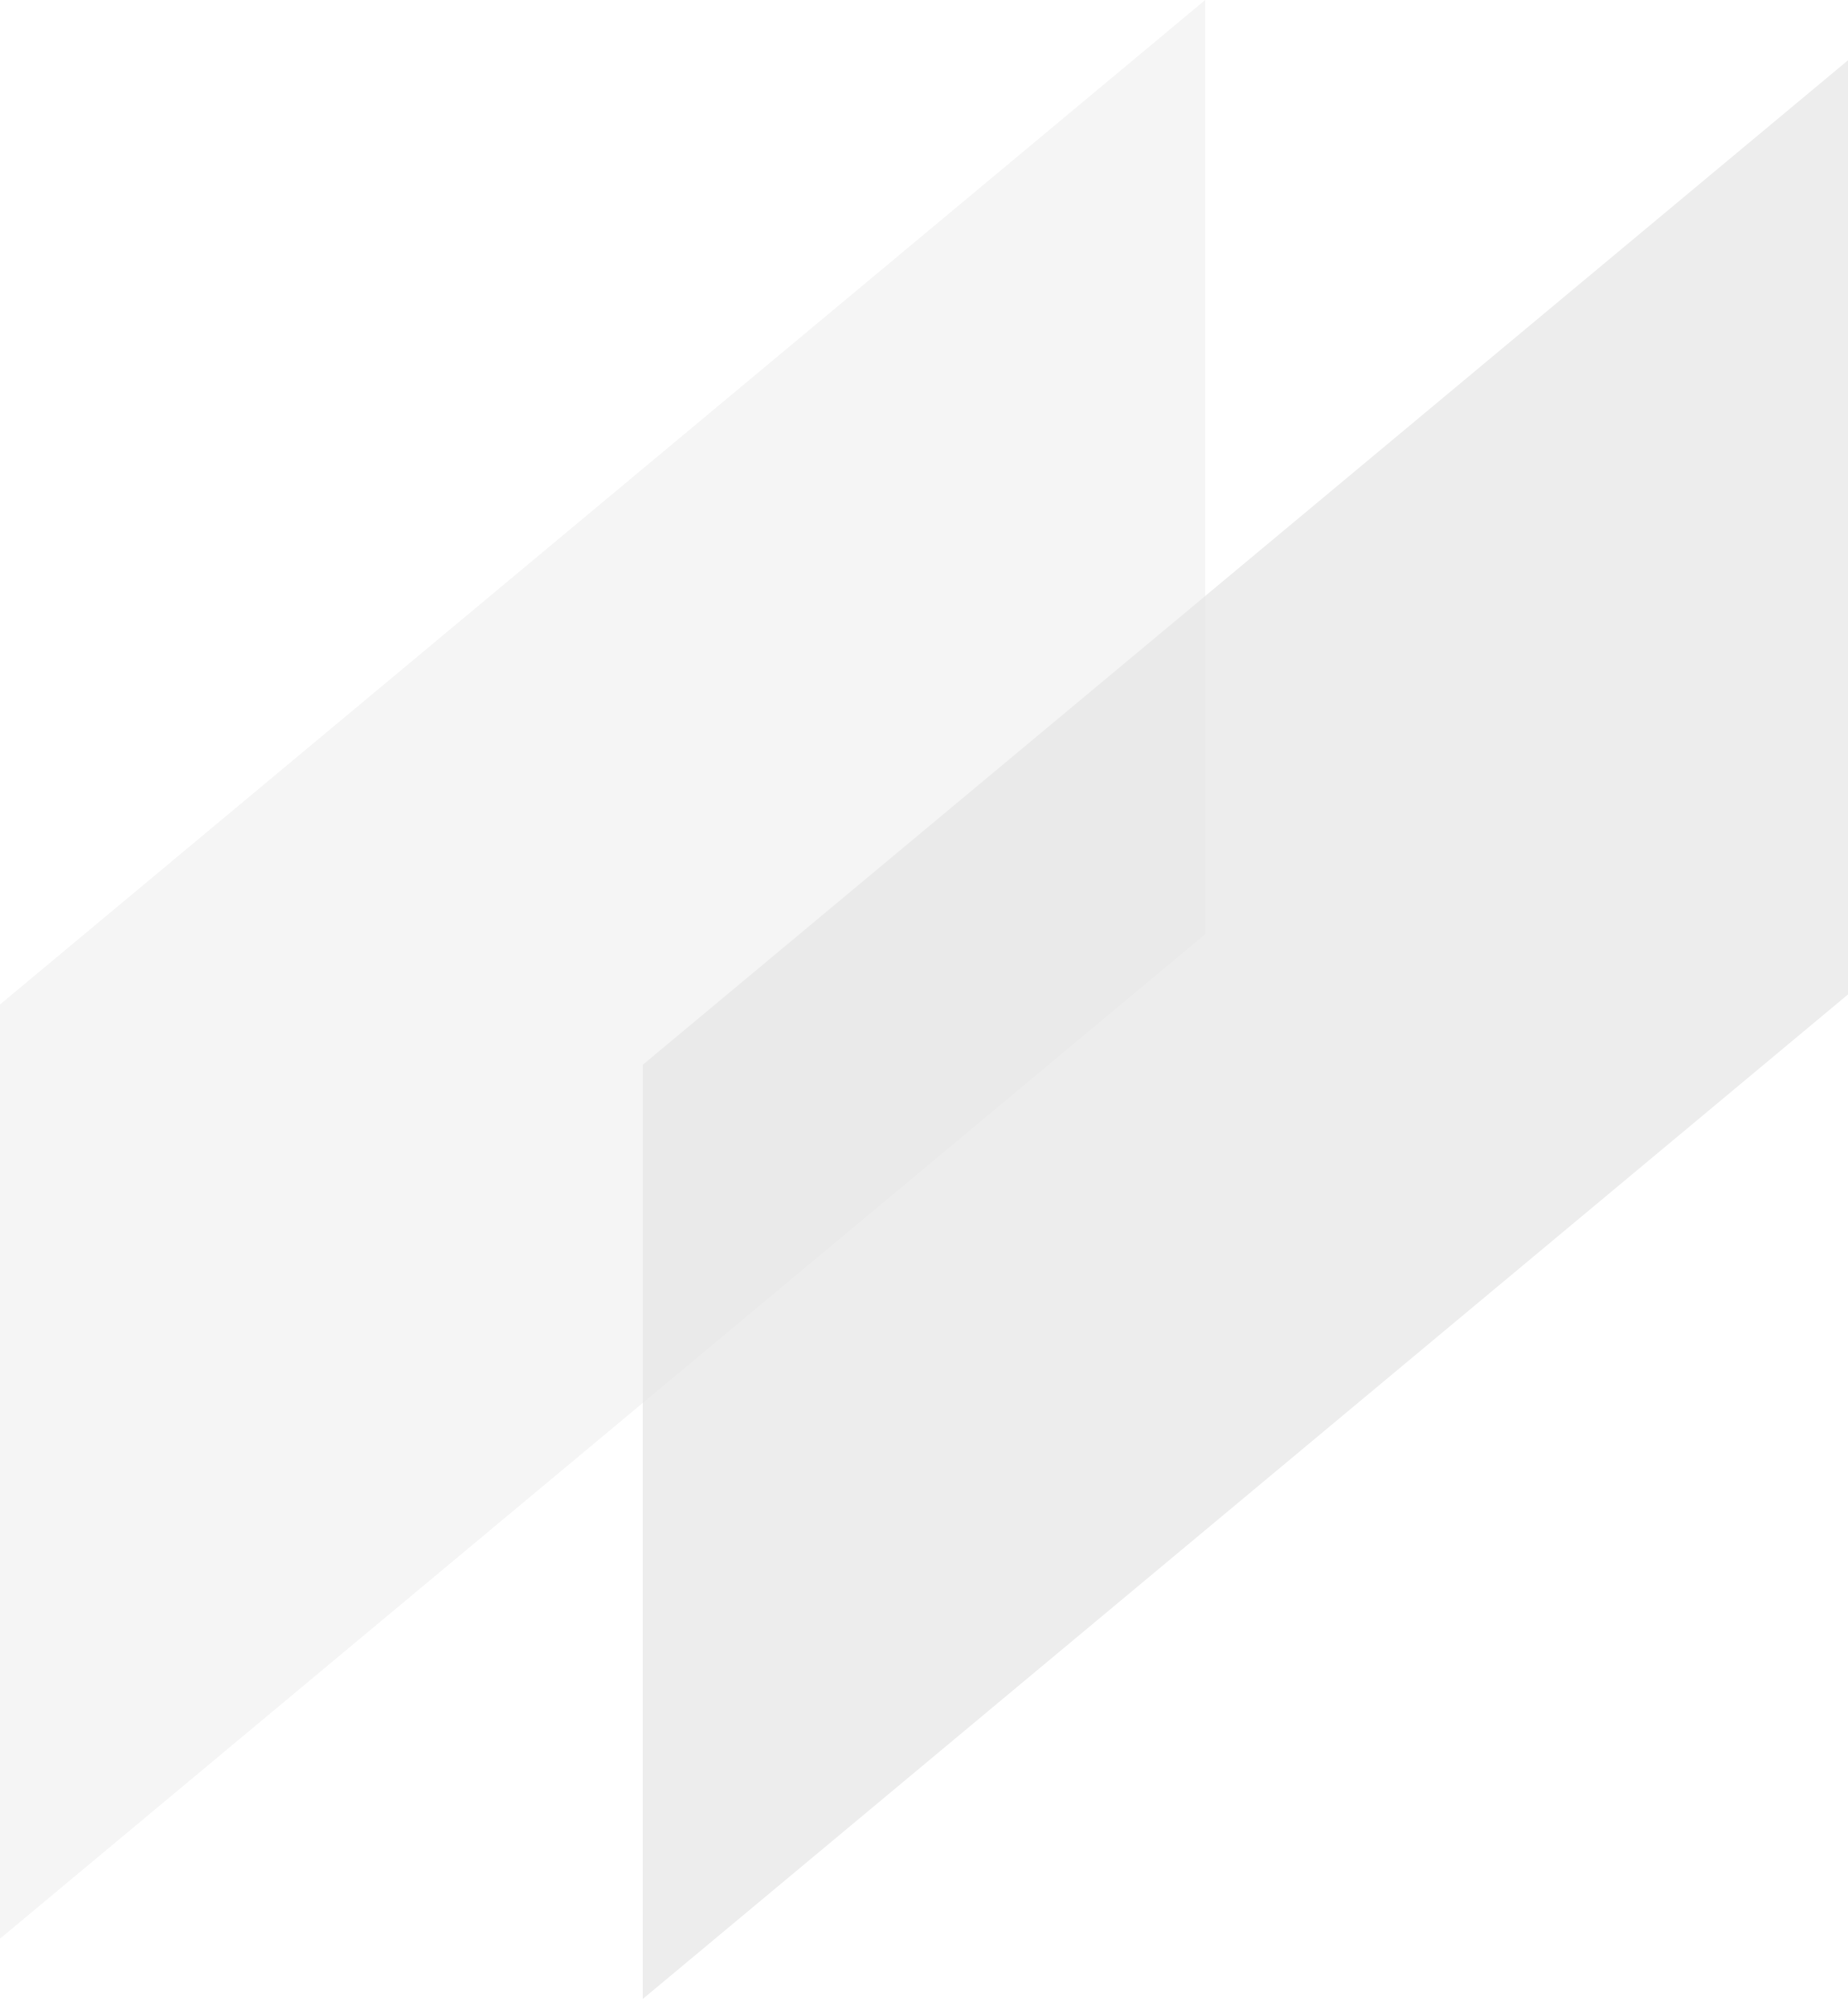
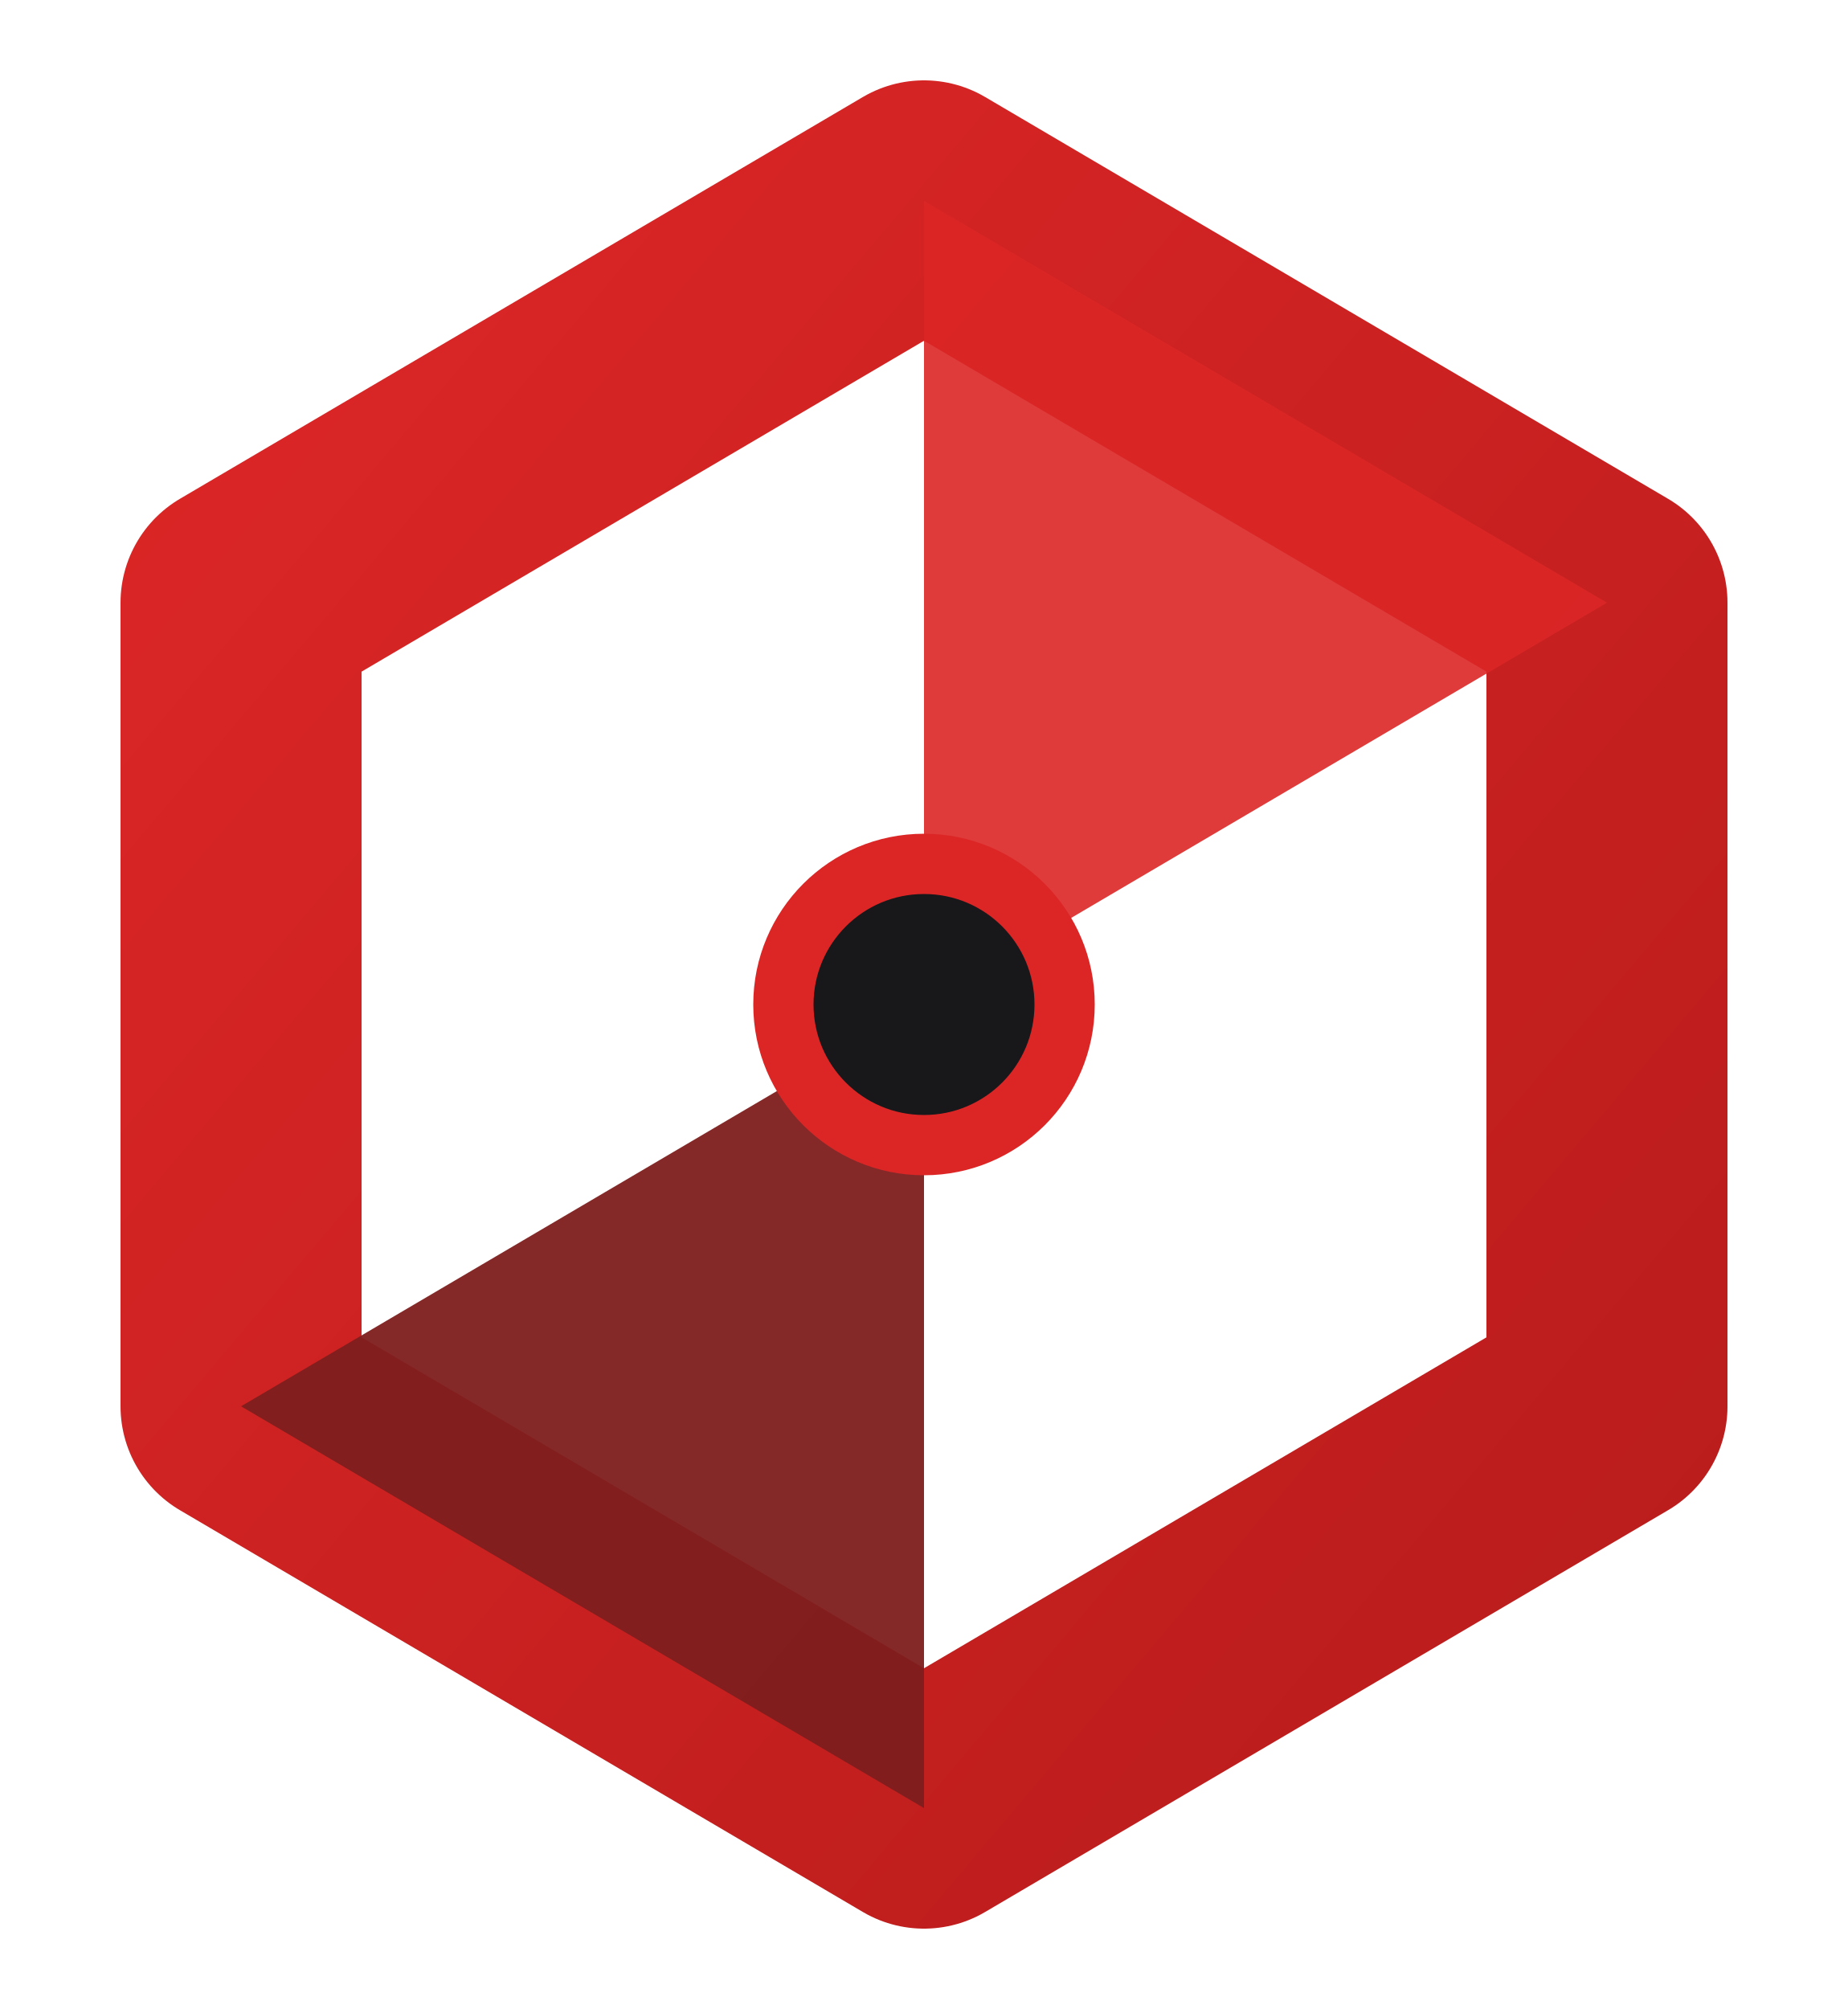
<svg xmlns="http://www.w3.org/2000/svg" width="92" height="100" viewBox="0 0 92 100" fill="none">
-   <path d="M0 50L60 0V46.5L0 96.5V50Z" fill="#E6E6E6" fill-opacity="0.4" />
-   <path d="M32 53L92 3V49.5L32 99.5V53Z" fill="#E6E6E6" fill-opacity="0.7" />
+   <defs>
+     <linearGradient id="markBloodD" x1="0%" y1="0%" x2="100%" y2="100%">
+       <stop offset="0%" stop-color="#DC2626" />
+       <stop offset="100%" stop-color="#B91C1C" />
+     </linearGradient>
+   </defs>
+   <path d="M 46 10 L 80 30 L 80 70 L 46 90 L 12 70 L 12 30 Z" fill="none" stroke="url(#markBloodD)" stroke-width="12" stroke-linejoin="round" stroke-linecap="round" />
+   <path d="M 46 10 L 80 30 L 46 50 Z" fill="#DC2626" opacity="0.9" />
+   <path d="M 12 70 L 46 90 L 46 50 Z" fill="#7F1D1D" opacity="0.95" />
+   <circle cx="46" cy="50" r="7" fill="#18181B" stroke="#DC2626" stroke-width="3" />
</svg>
